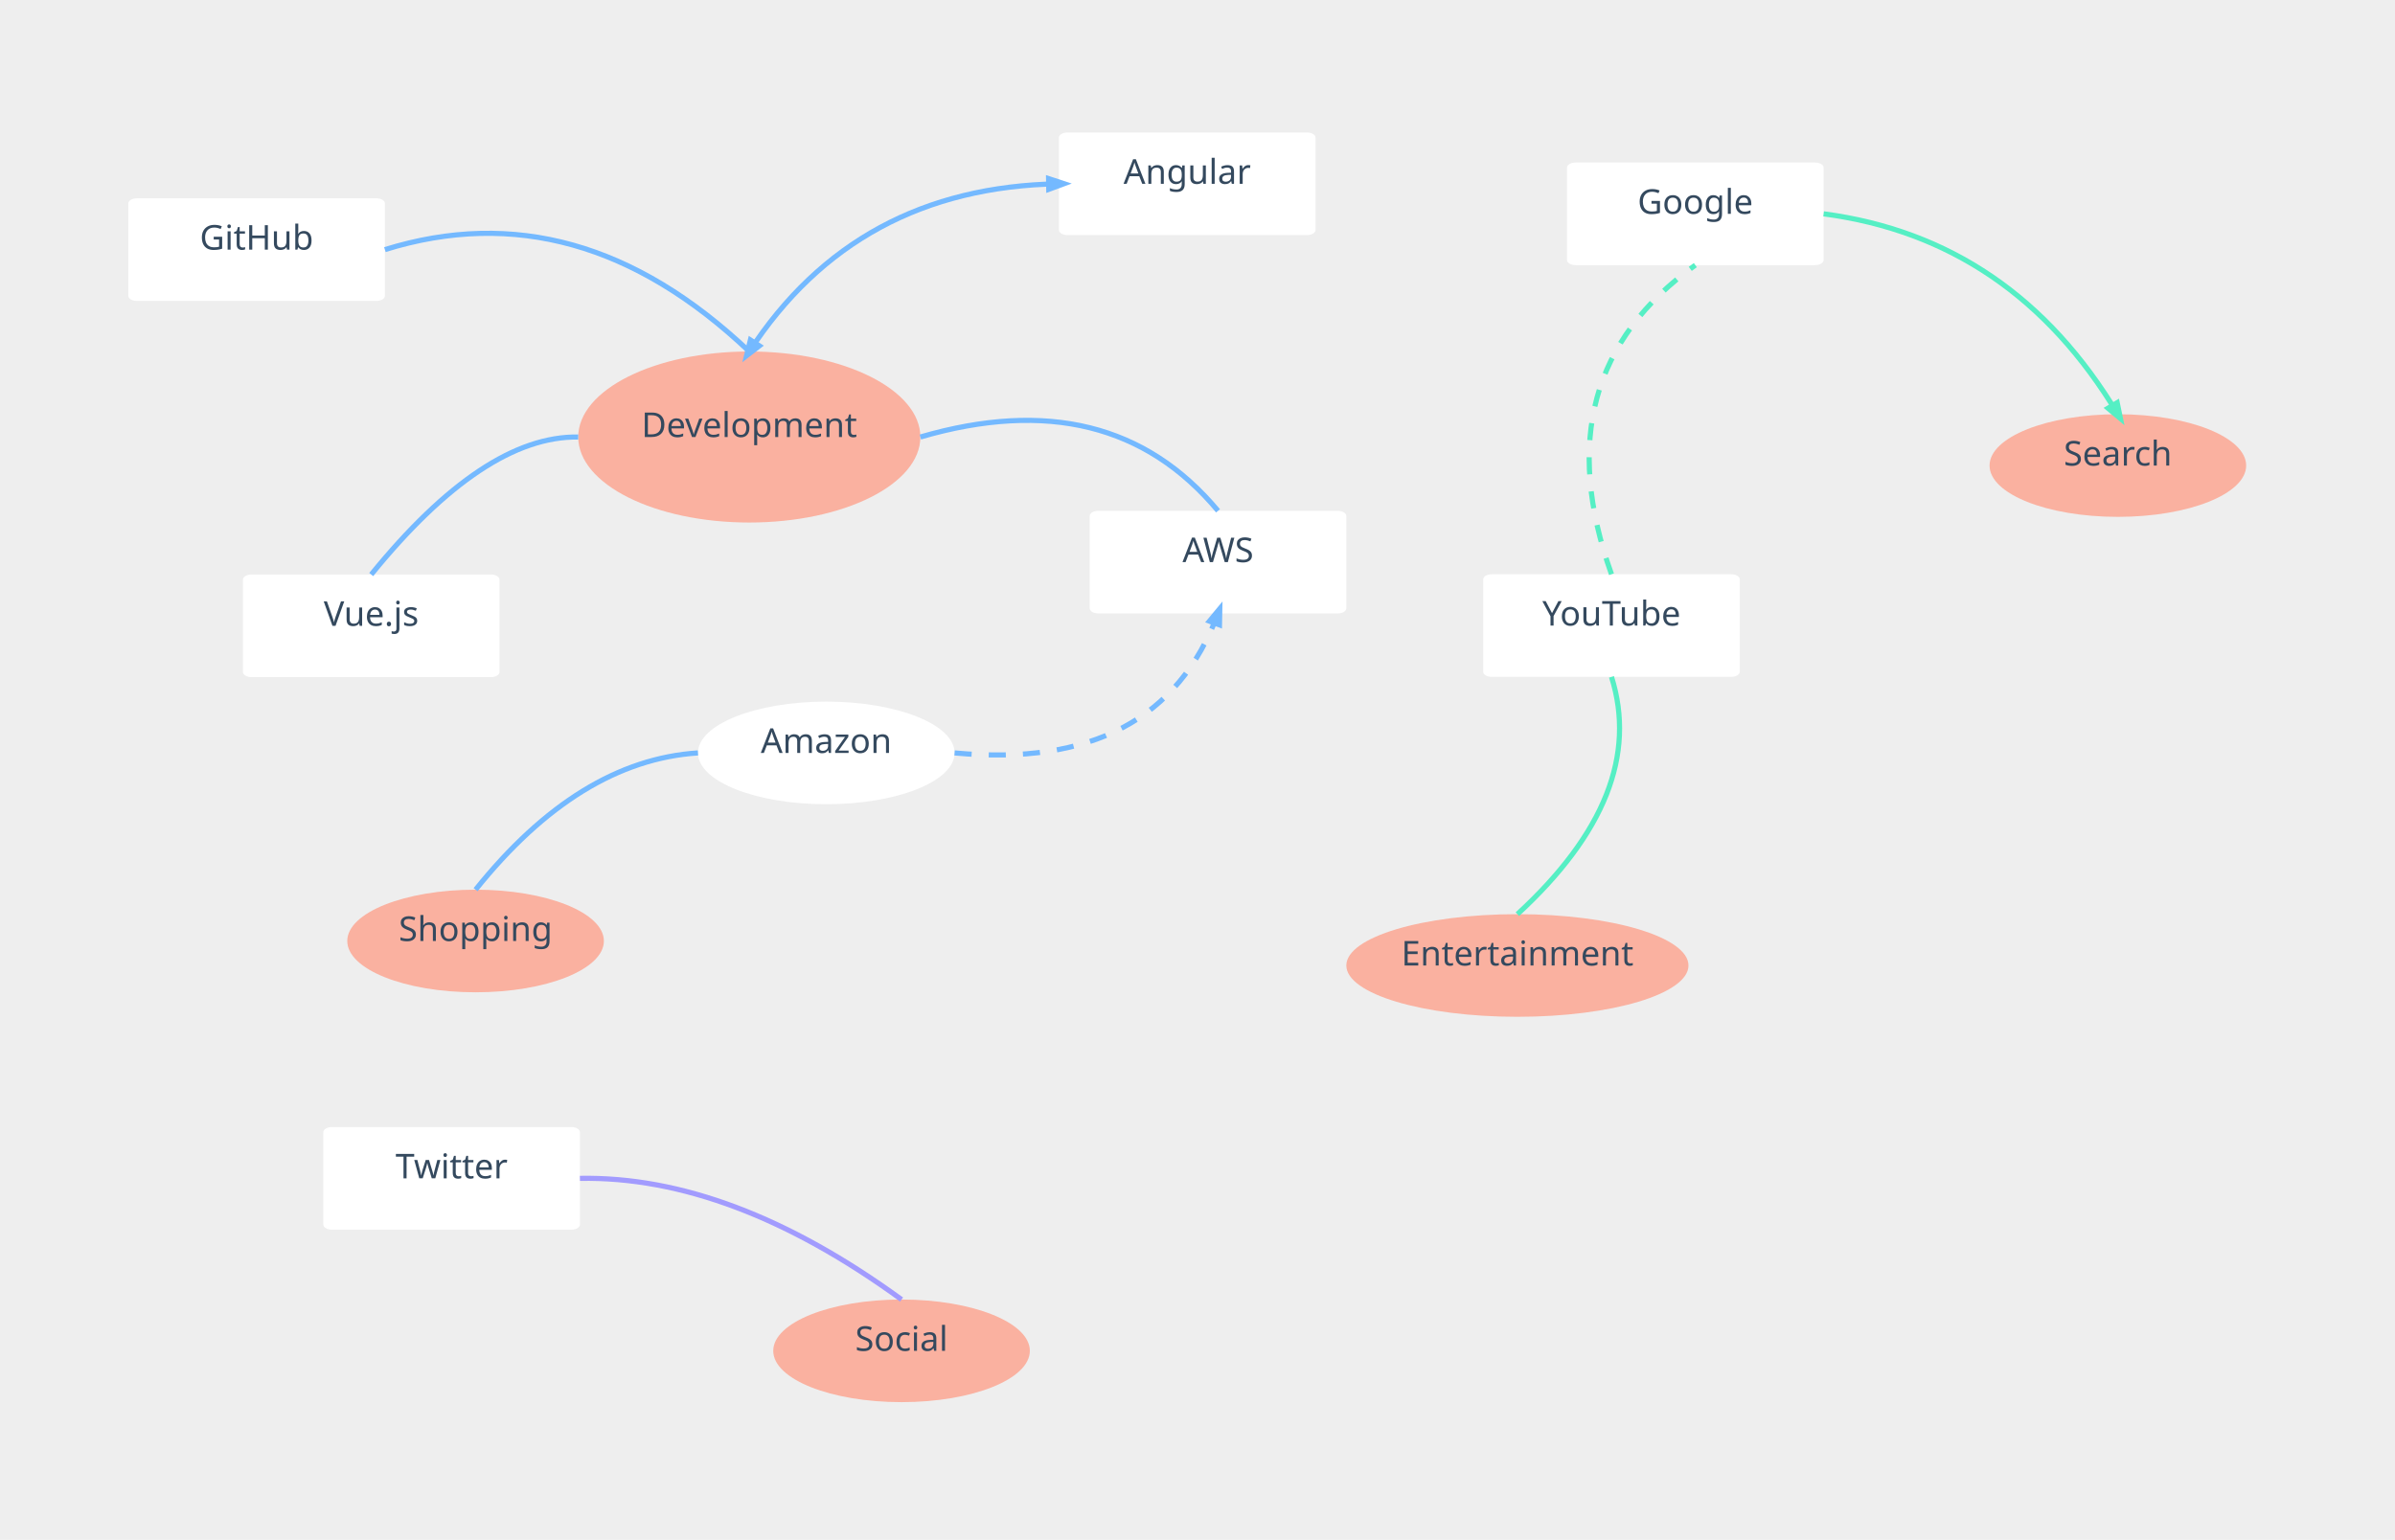
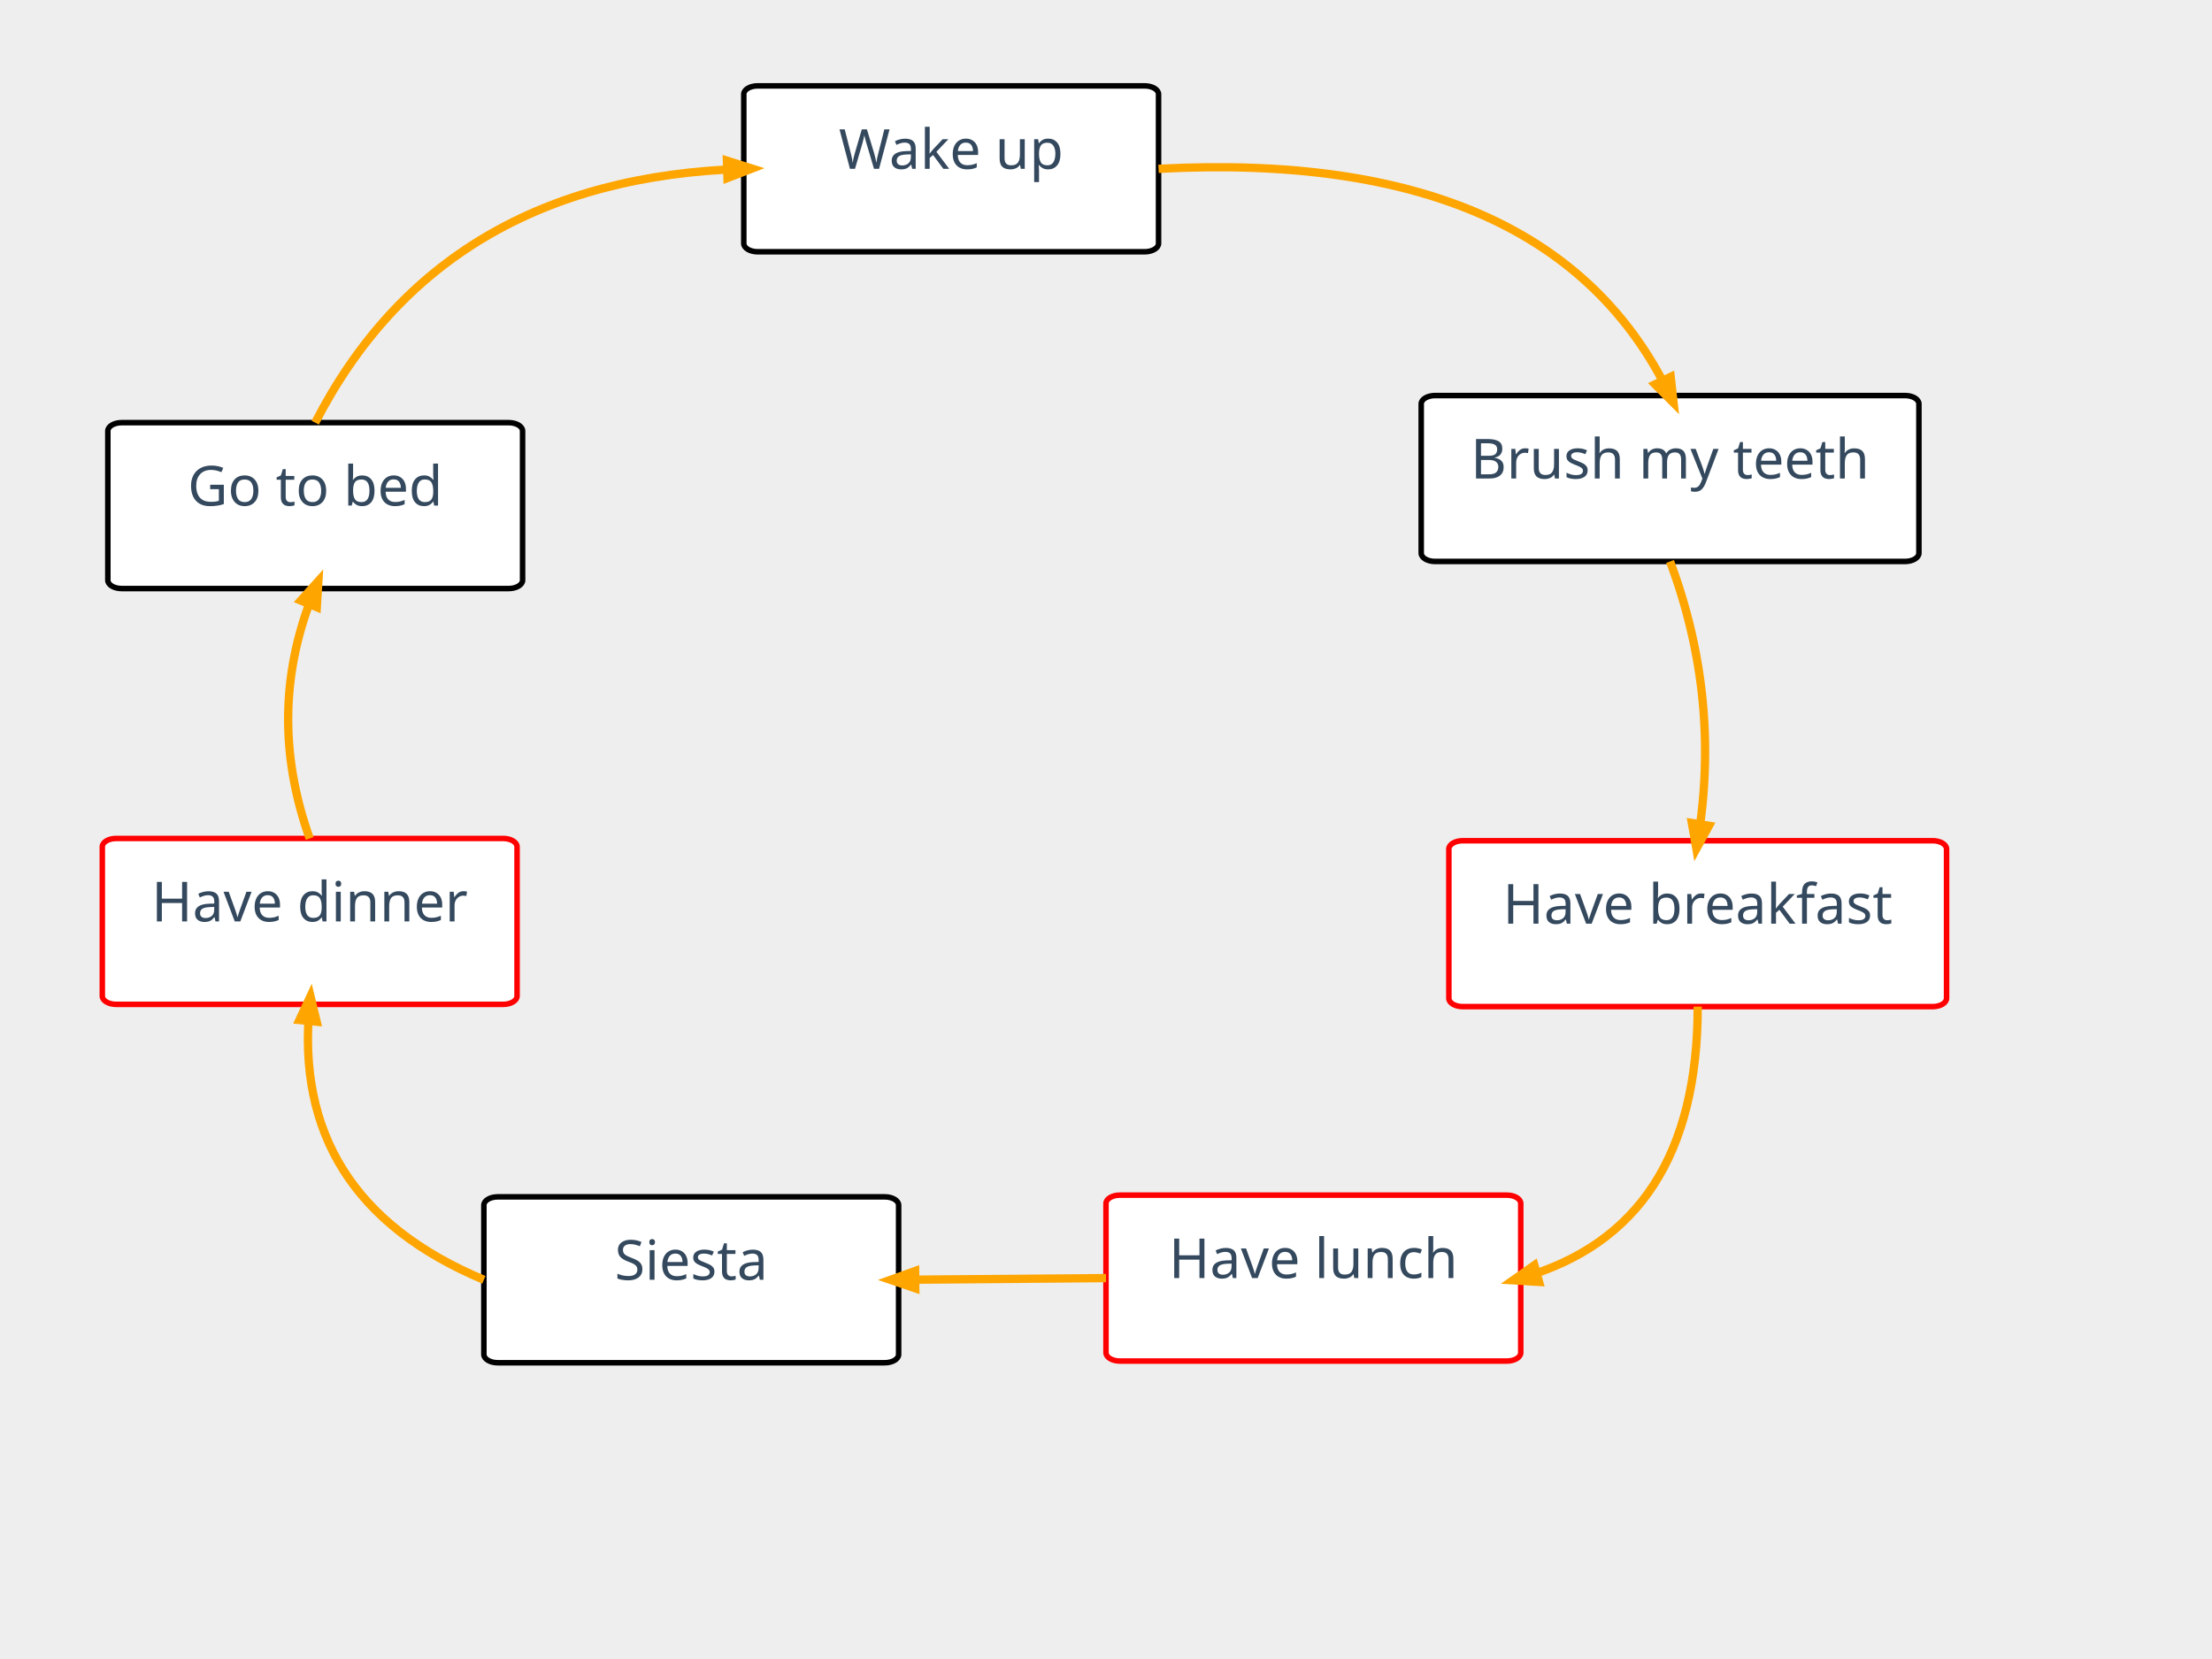
- <svg xmlns="http://www.w3.org/2000/svg" width="1400" height="900">
+ <svg xmlns="http://www.w3.org/2000/svg" width="800" height="600" viewBox="0 0 800 600">
+   <defs>
+     <pattern id="smallGrid" width="10" height="10" patternUnits="userSpaceOnUse">
+       <path d="M 10 0 L 0 0 0 10" fill="none" stroke="gray" stroke-width="0.5" />
+     </pattern>
+     <pattern id="grid" width="100" height="100" patternUnits="userSpaceOnUse">
+       <rect width="100" height="100" fill="url(#smallGrid)" />
+       <path d="M 100 0 L 0 0 0 100" fill="none" stroke="gray" stroke-width="1" />
+     </pattern>
+   </defs>
  <g transform="scale(1)translate(0,0)">
-     <rect x="0" y="0" width="1400" height="900" fill="#eee" />
-     <g data-v-66786db7="">
-       <ellipse data-v-66786db7="" cx="1238" cy="272.221" width="150" height="60" rx="75" ry="30" fill="#fab1a0" class="grab" />
-       <a data-v-66786db7="" target="_blank">
-         <text data-v-66786db7="" x="1238" y="272.221" fill="#34495e" font-family="Meiryo UI, sans-serif" font-size="20" text-anchor="middle">
-       Search
+     <rect x="0" y="0" width="800" height="600" fill="#eee" />
+     <g data-v-0b61de52="">
+       <rect data-v-0b61de52="" x="269" y="31.057" width="150" height="60" rx="5" ry="3" fill="white" stroke-width="2" stroke="black" class="grab" />
+       <a data-v-0b61de52="" target="_blank">
+         <text data-v-0b61de52="" x="344" y="61.057" fill="#34495e" font-family="Meiryo UI, sans-serif" font-size="20" text-anchor="middle">
+       Wake up
    </text>
      </a>
    </g>
-     <g data-v-66786db7="">
-       <rect data-v-66786db7="" x="142" y="335.932" width="150" height="60" rx="5" ry="3" fill="white" class="grab" />
-       <a data-v-66786db7="" target="_blank" href="https://vuejs.org/">
-         <text data-v-66786db7="" x="217" y="365.932" fill="#34495e" font-family="Meiryo UI, sans-serif" font-size="20" text-anchor="middle">
-       Vue.js
+     <g data-v-0b61de52="">
+       <rect data-v-0b61de52="" x="514" y="143.057" width="180" height="60" rx="5" ry="3" fill="white" stroke-width="2" stroke="black" class="grab" />
+       <a data-v-0b61de52="" target="_blank">
+         <text data-v-0b61de52="" x="604" y="173.057" fill="#34495e" font-family="Meiryo UI, sans-serif" font-size="20" text-anchor="middle">
+       Brush my teeth
    </text>
      </a>
    </g>
-     <g data-v-66786db7="">
-       <rect data-v-66786db7="" x="75" y="115.961" width="150" height="60" rx="5" ry="3" fill="white" class="grab" />
-       <a data-v-66786db7="" target="_blank" href="https://github.com">
-         <text data-v-66786db7="" x="150" y="145.961" fill="#34495e" font-family="Meiryo UI, sans-serif" font-size="20" text-anchor="middle">
-       GitHub
+     <g data-v-0b61de52="">
+       <rect data-v-0b61de52="" x="524" y="304.057" width="180" height="60" rx="5" ry="3" fill="white" stroke-width="2" stroke="red" class="grab" />
+       <a data-v-0b61de52="" target="_blank">
+         <text data-v-0b61de52="" x="614" y="334.057" fill="#34495e" font-family="Meiryo UI, sans-serif" font-size="20" text-anchor="middle">
+       Have breakfast
    </text>
      </a>
    </g>
-     <g data-v-66786db7="">
-       <rect data-v-66786db7="" x="916" y="95.028" width="150" height="60" rx="5" ry="3" fill="white" class="grab" />
-       <a data-v-66786db7="" target="_blank" href="https://www.google.com">
-         <text data-v-66786db7="" x="991" y="125.028" fill="#34495e" font-family="Meiryo UI, sans-serif" font-size="20" text-anchor="middle">
-       Google
+     <g data-v-0b61de52="">
+       <rect data-v-0b61de52="" x="400" y="432.24" width="150" height="60" rx="5" ry="3" fill="white" stroke-width="2" stroke="red" class="grab" />
+       <a data-v-0b61de52="" target="_blank">
+         <text data-v-0b61de52="" x="475" y="462.24" fill="#34495e" font-family="Meiryo UI, sans-serif" font-size="20" text-anchor="middle">
+       Have lunch
    </text>
      </a>
    </g>
-     <g data-v-66786db7="">
-       <ellipse data-v-66786db7="" cx="438" cy="255.533" width="200" height="100" rx="100" ry="50" fill="#fab1a0" class="grab" />
-       <a data-v-66786db7="" target="_blank">
-         <text data-v-66786db7="" x="438" y="255.533" fill="#34495e" font-family="Meiryo UI, sans-serif" font-size="20" text-anchor="middle">
-       Development
+     <g data-v-0b61de52="">
+       <rect data-v-0b61de52="" x="175" y="432.856" width="150" height="60" rx="5" ry="3" fill="white" stroke-width="2" stroke="black" class="grab" />
+       <a data-v-0b61de52="" target="_blank">
+         <text data-v-0b61de52="" x="250" y="462.856" fill="#34495e" font-family="Meiryo UI, sans-serif" font-size="20" text-anchor="middle">
+       Siesta
    </text>
      </a>
    </g>
-     <g data-v-66786db7="">
-       <ellipse data-v-66786db7="" cx="887" cy="564.545" width="200" height="60" rx="100" ry="30" fill="#fab1a0" class="grab" />
-       <a data-v-66786db7="" target="_blank">
-         <text data-v-66786db7="" x="887" y="564.545" fill="#34495e" font-family="Meiryo UI, sans-serif" font-size="20" text-anchor="middle">
-       Entertainment
+     <g data-v-0b61de52="">
+       <rect data-v-0b61de52="" x="37" y="303.24" width="150" height="60" rx="5" ry="3" fill="white" stroke-width="2" stroke="red" class="grab" />
+       <a data-v-0b61de52="" target="_blank">
+         <text data-v-0b61de52="" x="112" y="333.24" fill="#34495e" font-family="Meiryo UI, sans-serif" font-size="20" text-anchor="middle">
+       Have dinner
    </text>
      </a>
    </g>
-     <g data-v-66786db7="">
-       <rect data-v-66786db7="" x="867" y="335.777" width="150" height="60" rx="5" ry="3" fill="white" class="grab" />
-       <a data-v-66786db7="" target="_blank" href="https://www.youtube.com">
-         <text data-v-66786db7="" x="942" y="365.777" fill="#34495e" font-family="Meiryo UI, sans-serif" font-size="20" text-anchor="middle">
-       YouTube
+     <g data-v-0b61de52="">
+       <rect data-v-0b61de52="" x="39" y="152.856" width="150" height="60" rx="5" ry="3" fill="white" stroke-width="2" stroke="black" class="grab" />
+       <a data-v-0b61de52="" target="_blank">
+         <text data-v-0b61de52="" x="114" y="182.856" fill="#34495e" font-family="Meiryo UI, sans-serif" font-size="20" text-anchor="middle">
+       Go to bed
    </text>
      </a>
    </g>
-     <g data-v-66786db7="">
-       <ellipse data-v-66786db7="" cx="278" cy="550.22" width="150" height="60" rx="75" ry="30" fill="#fab1a0" class="grab" />
-       <a data-v-66786db7="" target="_blank">
-         <text data-v-66786db7="" x="278" y="550.22" fill="#34495e" font-family="Meiryo UI, sans-serif" font-size="20" text-anchor="middle">
-       Shopping
-     </text>
-       </a>
+     <g data-v-37869e78="">
+       <path data-v-37869e78="" d="M419 61.057       Q 561 53.557       604 143.057" stroke="orange" stroke-width="3" fill="none" stroke-dasharray="0" marker-start="" marker-end="url(#17214bd270854071)" />
+       <marker data-v-37869e78="" id="17214bd270854071" markerUnits="userSpaceOnUse" orient="auto-start-reverse" markerWidth="15" markerHeight="15" viewBox="0 0 10 10" refX="5" refY="5">
+         <polygon data-v-37869e78="" points="0,1.5 0,8.5 10,5 " fill="orange" />
+       </marker>
+       <g data-v-37869e78="" />
    </g>
-     <g data-v-66786db7="">
-       <ellipse data-v-66786db7="" cx="483" cy="440.253" width="150" height="60" rx="75" ry="30" fill="white" class="grab" />
-       <a data-v-66786db7="" target="_blank" href="https://www.amazon.com">
-         <text data-v-66786db7="" x="483" y="440.253" fill="#34495e" font-family="Meiryo UI, sans-serif" font-size="20" text-anchor="middle">
-       Amazon
-     </text>
-       </a>
+     <g data-v-37869e78="">
+       <path data-v-37869e78="" d="M604 203.057       Q 622.5 252.557       614 304.057" stroke="orange" stroke-width="3" fill="none" stroke-dasharray="0" marker-start="" marker-end="url(#17214bdff81e62ac)" />
+       <marker data-v-37869e78="" id="17214bdff81e62ac" markerUnits="userSpaceOnUse" orient="auto-start-reverse" markerWidth="15" markerHeight="15" viewBox="0 0 10 10" refX="5" refY="5">
+         <polygon data-v-37869e78="" points="0,1.5 0,8.5 10,5 " fill="orange" />
+       </marker>
+       <g data-v-37869e78="" />
    </g>
-     <g data-v-66786db7="">
-       <rect data-v-66786db7="" x="637" y="298.688" width="150" height="60" rx="5" ry="3" fill="white" class="grab" />
-       <a data-v-66786db7="" target="_blank" href="https://aws.amazon.com">
-         <text data-v-66786db7="" x="712" y="328.688" fill="#34495e" font-family="Meiryo UI, sans-serif" font-size="20" text-anchor="middle">
-       AWS
-     </text>
-       </a>
+     <g data-v-37869e78="">
+       <path data-v-37869e78="" d="M614 364.057       Q 614 444.148       550 462.24" stroke="orange" stroke-width="3" fill="none" stroke-dasharray="0" marker-start="" marker-end="url(#17214c1868745e19)" />
+       <marker data-v-37869e78="" id="17214c1868745e19" markerUnits="userSpaceOnUse" orient="auto-start-reverse" markerWidth="15" markerHeight="15" viewBox="0 0 10 10" refX="5" refY="5">
+         <polygon data-v-37869e78="" points="0,1.5 0,8.5 10,5 " fill="orange" />
+       </marker>
+       <g data-v-37869e78="" />
    </g>
-     <g data-v-66786db7="">
-       <ellipse data-v-66786db7="" cx="527" cy="789.869" width="150" height="60" rx="75" ry="30" fill="#fab1a0" class="grab" />
-       <a data-v-66786db7="" target="_blank">
-         <text data-v-66786db7="" x="527" y="789.869" fill="#34495e" font-family="Meiryo UI, sans-serif" font-size="20" text-anchor="middle">
-       Social
-     </text>
-       </a>
+     <g data-v-37869e78="">
+       <line data-v-37869e78="" x1="400" y1="462.24" x2="325" y2="462.856" stroke="orange" stroke-width="3" fill="none" stroke-dasharray="0" marker-start="" marker-end="url(#17214c2086b6d775)" />
+       <marker data-v-37869e78="" id="17214c2086b6d775" markerUnits="userSpaceOnUse" orient="auto-start-reverse" markerWidth="15" markerHeight="15" viewBox="0 0 10 10" refX="5" refY="5">
+         <polygon data-v-37869e78="" points="0,1.5 0,8.5 10,5 " fill="orange" />
+       </marker>
+       <g data-v-37869e78="" />
    </g>
-     <g data-v-66786db7="">
-       <rect data-v-66786db7="" x="189" y="659.02" width="150" height="60" rx="5" ry="3" fill="white" class="grab" />
-       <a data-v-66786db7="" target="_blank" href="https://twitter.com/">
-         <text data-v-66786db7="" x="264" y="689.02" fill="#34495e" font-family="Meiryo UI, sans-serif" font-size="20" text-anchor="middle">
-       Twitter
-     </text>
-       </a>
+     <g data-v-37869e78="">
+       <path data-v-37869e78="" d="M175 462.856       Q 105 433.548       112 363.24" stroke="orange" stroke-width="3" fill="none" stroke-dasharray="0" marker-start="" marker-end="url(#17214c27e05c1d19)" />
+       <marker data-v-37869e78="" id="17214c27e05c1d19" markerUnits="userSpaceOnUse" orient="auto-start-reverse" markerWidth="15" markerHeight="15" viewBox="0 0 10 10" refX="5" refY="5">
+         <polygon data-v-37869e78="" points="0,1.5 0,8.5 10,5 " fill="orange" />
+       </marker>
+       <g data-v-37869e78="" />
    </g>
-     <g data-v-66786db7="">
-       <rect data-v-66786db7="" x="619" y="77.465" width="150" height="60" rx="5" ry="3" fill="white" class="grab" />
-       <a data-v-66786db7="" target="_blank" href="https://angular.io/">
-         <text data-v-66786db7="" x="694" y="107.465" fill="#34495e" font-family="Meiryo UI, sans-serif" font-size="20" text-anchor="middle">
-       Angular
-     </text>
-       </a>
+     <g data-v-37869e78="">
+       <path data-v-37869e78="" d="M112 303.24       Q 95.5 257.048       114 212.856" stroke="orange" stroke-width="3" fill="none" stroke-dasharray="0" marker-start="" marker-end="url(#17214c3594dc969b)" />
+       <marker data-v-37869e78="" id="17214c3594dc969b" markerUnits="userSpaceOnUse" orient="auto-start-reverse" markerWidth="15" markerHeight="15" viewBox="0 0 10 10" refX="5" refY="5">
+         <polygon data-v-37869e78="" points="0,1.5 0,8.5 10,5 " fill="orange" />
+       </marker>
+       <g data-v-37869e78="" />
    </g>
-     <g data-v-03352c64="">
-       <path data-v-03352c64="" d="M1066 125.028        Q 1176.5 139.625       1238 242.221" stroke="#55efc4" stroke-width="3" fill="none" marker-start="" marker-end="url(#167efaaddec32dd0)" />
-       <marker data-v-03352c64="" id="167efaaddec32dd0" markerUnits="userSpaceOnUse" orient="auto-start-reverse" markerWidth="15" markerHeight="15" viewBox="0 0 10 10" refX="5" refY="5">
-         <polygon data-v-03352c64="" points="0,1.5 0,8.5 10,5 " fill="#55efc4" />
+     <g data-v-37869e78="">
+       <path data-v-37869e78="" d="M114 152.856       Q 159.5 64.456       269 61.057" stroke="orange" stroke-width="3" fill="none" stroke-dasharray="0" marker-start="" marker-end="url(#17214c3b7b9bb248)" />
+       <marker data-v-37869e78="" id="17214c3b7b9bb248" markerUnits="userSpaceOnUse" orient="auto-start-reverse" markerWidth="15" markerHeight="15" viewBox="0 0 10 10" refX="5" refY="5">
+         <polygon data-v-37869e78="" points="0,1.5 0,8.5 10,5 " fill="orange" />
      </marker>
-       <g data-v-03352c64="" />
-     </g>
-     <g data-v-03352c64="">
-       <path data-v-03352c64="" d="M438 205.533        Q 338 110.747       225 145.961" stroke="#74b9ff" stroke-width="3" fill="none" marker-start="" marker-end="" />
-       <marker data-v-03352c64="" id="167efabd659483de" markerUnits="userSpaceOnUse" orient="auto-start-reverse" markerWidth="15" markerHeight="15" viewBox="0 0 10 10" refX="5" refY="5">
-         <polygon data-v-03352c64="" points="0,1.5 0,8.5 10,5 " fill="#74b9ff" />
-       </marker>
-       <g data-v-03352c64="" />
-     </g>
-     <g data-v-03352c64="">
-       <path data-v-03352c64="" d="M338 255.533        Q 283 254.732       217 335.932" stroke="#74b9ff" stroke-width="3" fill="none" marker-start="" marker-end="" />
-       <marker data-v-03352c64="" id="167efabe6bfc5f86" markerUnits="userSpaceOnUse" orient="auto-start-reverse" markerWidth="15" markerHeight="15" viewBox="0 0 10 10" refX="5" refY="5">
-         <polygon data-v-03352c64="" points="0,1.5 0,8.5 10,5 " fill="#74b9ff" />
-       </marker>
-       <g data-v-03352c64="" />
-     </g>
-     <g data-v-03352c64="">
-       <path data-v-03352c64="" d="M942 395.777        Q 963.5 464.161       887 534.545" stroke="#55efc4" stroke-width="3" fill="none" marker-start="" marker-end="" />
-       <marker data-v-03352c64="" id="167efae7330e886a" markerUnits="userSpaceOnUse" orient="auto-start-reverse" markerWidth="15" markerHeight="15" viewBox="0 0 10 10" refX="5" refY="5">
-         <polygon data-v-03352c64="" points="0,1.5 0,8.5 10,5 " fill="#55efc4" />
-       </marker>
-       <g data-v-03352c64="" />
-     </g>
-     <g data-v-03352c64="">
-       <path data-v-03352c64="" d="M942 335.777        Q 900.5 219.903       991 155.028" stroke="#55efc4" stroke-width="3" stroke-dasharray="10" fill="none" marker-start="" marker-end="" />
-       <marker data-v-03352c64="" id="167efae7f84c412e" markerUnits="userSpaceOnUse" orient="auto-start-reverse" markerWidth="15" markerHeight="15" viewBox="0 0 10 10" refX="5" refY="5">
-         <polygon data-v-03352c64="" points="0,1.5 0,8.5 10,5 " fill="#55efc4" />
-       </marker>
-       <g data-v-03352c64="" />
-     </g>
-     <g data-v-03352c64="">
-       <path data-v-03352c64="" d="M408 440.253        Q 338.5 444.736       278 520.22" stroke="#74b9ff" stroke-width="3" fill="none" marker-start="" marker-end="" />
-       <marker data-v-03352c64="" id="167efaf767b32352" markerUnits="userSpaceOnUse" orient="auto-start-reverse" markerWidth="15" markerHeight="15" viewBox="0 0 10 10" refX="5" refY="5">
-         <polygon data-v-03352c64="" points="0,1.5 0,8.5 10,5 " fill="#74b9ff" />
-       </marker>
-       <g data-v-03352c64="" />
-     </g>
-     <g data-v-03352c64="">
-       <path data-v-03352c64="" d="M712 298.688        Q 649 223.11       538 255.533" stroke="#74b9ff" stroke-width="3" fill="none" marker-start="" marker-end="" />
-       <marker data-v-03352c64="" id="167efafb77b76f76" markerUnits="userSpaceOnUse" orient="auto-start-reverse" markerWidth="15" markerHeight="15" viewBox="0 0 10 10" refX="5" refY="5">
-         <polygon data-v-03352c64="" points="0,1.5 0,8.5 10,5 " fill="#74b9ff" />
-       </marker>
-       <g data-v-03352c64="" />
-     </g>
-     <g data-v-03352c64="">
-       <path data-v-03352c64="" d="M558 440.253        Q 677.5 451.47       712 358.688" stroke="#74b9ff" stroke-width="3" stroke-dasharray="10" fill="none" marker-start="" marker-end="url(#167efafd0d253d23)" />
-       <marker data-v-03352c64="" id="167efafd0d253d23" markerUnits="userSpaceOnUse" orient="auto-start-reverse" markerWidth="15" markerHeight="15" viewBox="0 0 10 10" refX="5" refY="5">
-         <polygon data-v-03352c64="" points="0,1.5 0,8.5 10,5 " fill="#74b9ff" />
-       </marker>
-       <g data-v-03352c64="" />
-     </g>
-     <g data-v-03352c64="">
-       <path data-v-03352c64="" d="M527 759.869        Q 427.5 687.444       339 689.02" stroke="#a29bfe" stroke-width="3" fill="none" marker-start="" marker-end="" />
-       <marker data-v-03352c64="" id="1680e2377d4df60c" markerUnits="userSpaceOnUse" orient="auto-start-reverse" markerWidth="15" markerHeight="15" viewBox="0 0 10 10" refX="5" refY="5">
-         <polygon data-v-03352c64="" points="0,1.5 0,8.5 10,5 " fill="#a29bfe" />
-       </marker>
-       <g data-v-03352c64="" />
-     </g>
-     <g data-v-03352c64="">
-       <path data-v-03352c64="" d="M619 107.465        Q 500.5 109.499       438 205.533" stroke="#74b9ff" stroke-width="3" fill="none" marker-start="url(#1680e25b9919ba70)" marker-end="url(#1680e25b9919ba70)" />
-       <marker data-v-03352c64="" id="1680e25b9919ba70" markerUnits="userSpaceOnUse" orient="auto-start-reverse" markerWidth="15" markerHeight="15" viewBox="0 0 10 10" refX="5" refY="5">
-         <polygon data-v-03352c64="" points="0,1.5 0,8.5 10,5 " fill="#74b9ff" />
-       </marker>
-       <g data-v-03352c64="" />
+       <g data-v-37869e78="" />
    </g>
  </g>
</svg>
